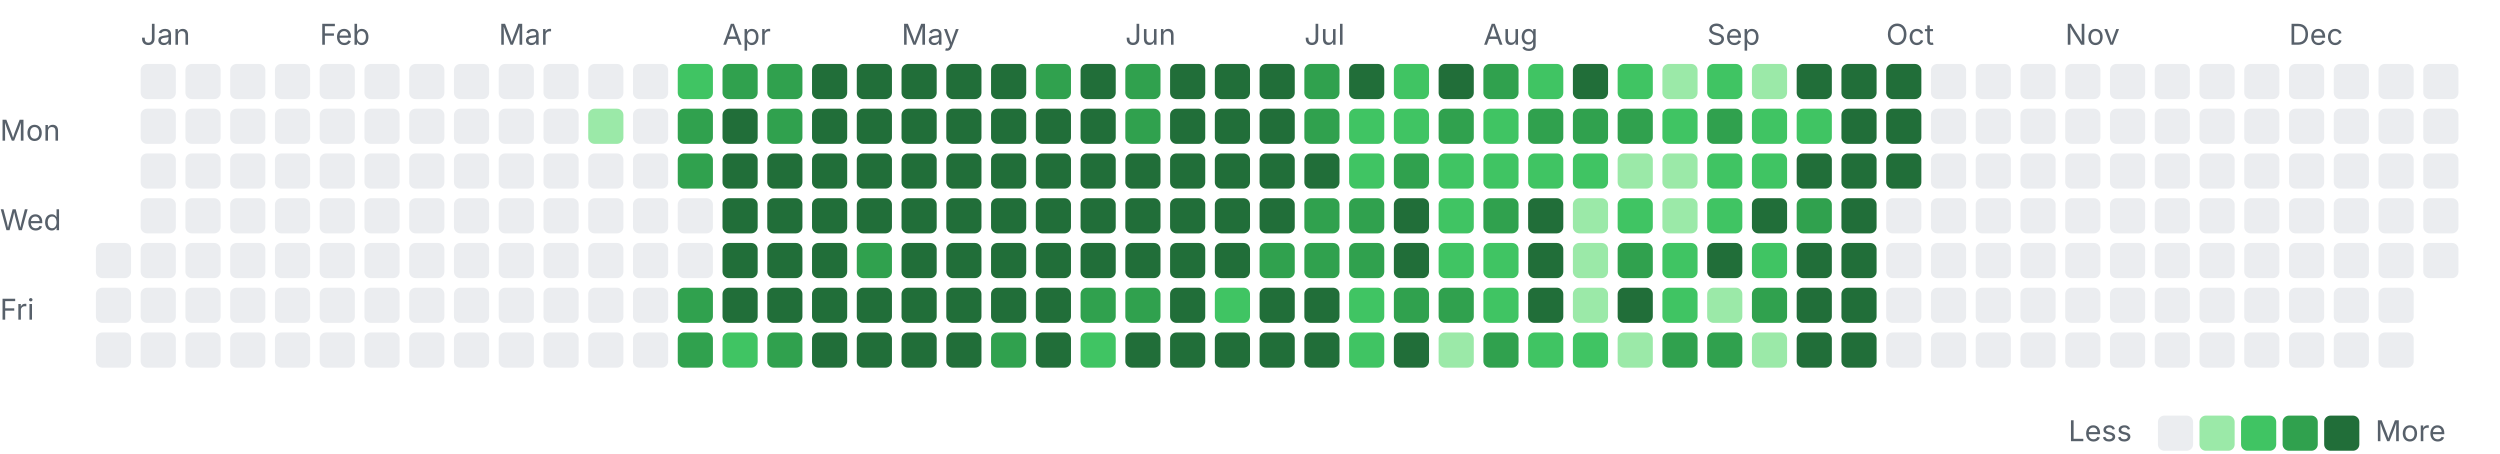
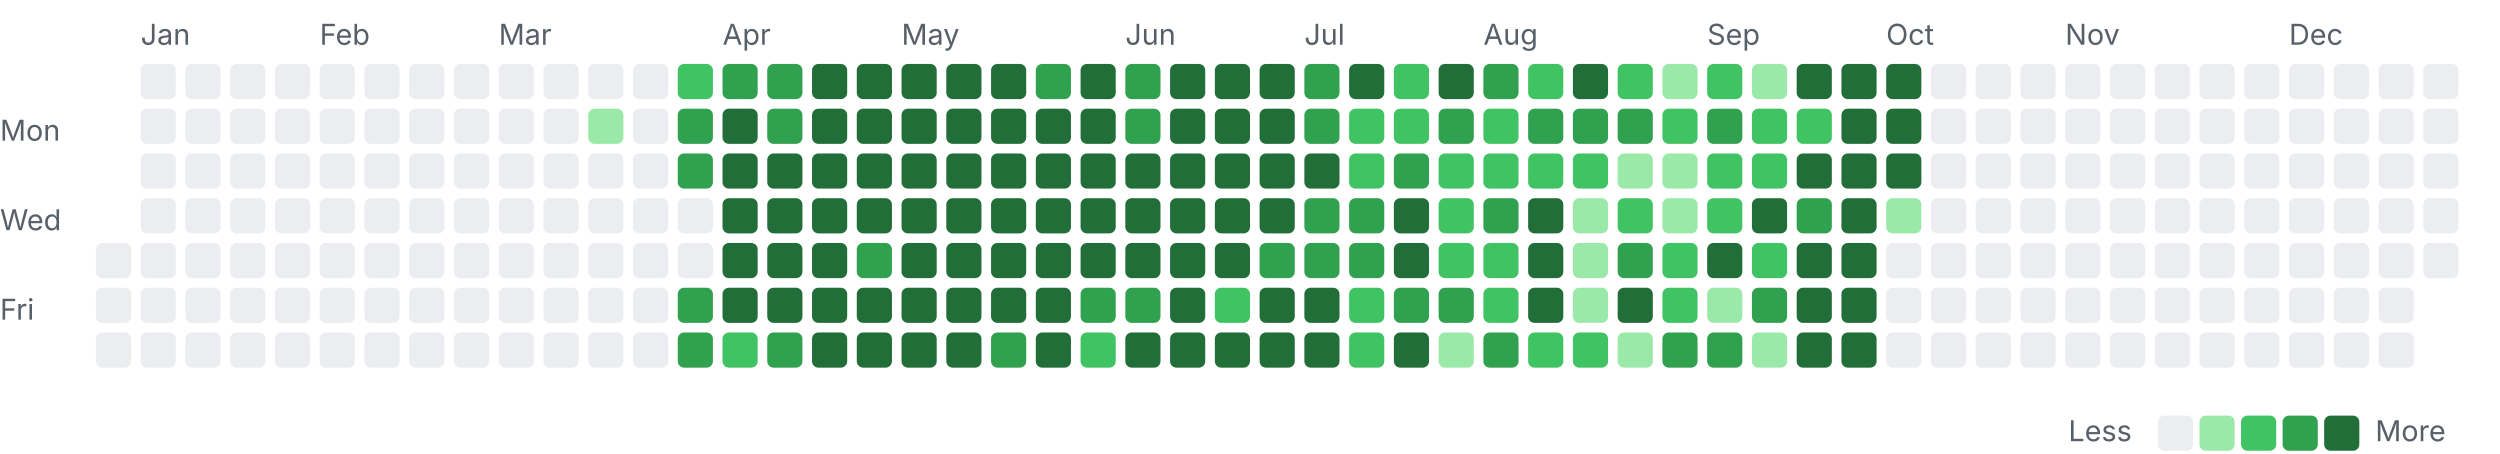
<svg xmlns="http://www.w3.org/2000/svg" width="782" height="142" viewBox="0 0 782 142">
  <style>.l0{fill:#ebedf0}.l1{fill:#9be9a8}.l2{fill:#40c463}.l3{fill:#30a14e}.l4{fill:#216e39} .lbl{fill:#57606a;font:9px -apple-system,Segoe UI,sans-serif}@media(prefers-color-scheme:dark){.l0{fill:#161b22}.l1{fill:#0e4429}.l2{fill:#006d32}.l3{fill:#26a641}.l4{fill:#39d353} .lbl{fill:#8b949e}}</style>
  <text class="lbl" x="44" y="14">Jan</text>
  <text class="lbl" x="100" y="14">Feb</text>
  <text class="lbl" x="156" y="14">Mar</text>
  <text class="lbl" x="226" y="14">Apr</text>
  <text class="lbl" x="282" y="14">May</text>
  <text class="lbl" x="352" y="14">Jun</text>
  <text class="lbl" x="408" y="14">Jul</text>
  <text class="lbl" x="464" y="14">Aug</text>
  <text class="lbl" x="534" y="14">Sep</text>
  <text class="lbl" x="590" y="14">Oct</text>
  <text class="lbl" x="646" y="14">Nov</text>
  <text class="lbl" x="716" y="14">Dec</text>
  <text class="lbl" x="0" y="44">Mon</text>
  <text class="lbl" x="0" y="72">Wed</text>
  <text class="lbl" x="0" y="100">Fri</text>
  <rect class="l0" x="30" y="76" width="11" height="11" rx="2" />
  <rect class="l0" x="30" y="90" width="11" height="11" rx="2" />
  <rect class="l0" x="30" y="104" width="11" height="11" rx="2" />
  <rect class="l0" x="44" y="20" width="11" height="11" rx="2" />
  <rect class="l0" x="44" y="34" width="11" height="11" rx="2" />
  <rect class="l0" x="44" y="48" width="11" height="11" rx="2" />
  <rect class="l0" x="44" y="62" width="11" height="11" rx="2" />
  <rect class="l0" x="44" y="76" width="11" height="11" rx="2" />
  <rect class="l0" x="44" y="90" width="11" height="11" rx="2" />
  <rect class="l0" x="44" y="104" width="11" height="11" rx="2" />
  <rect class="l0" x="58" y="20" width="11" height="11" rx="2" />
  <rect class="l0" x="58" y="34" width="11" height="11" rx="2" />
  <rect class="l0" x="58" y="48" width="11" height="11" rx="2" />
  <rect class="l0" x="58" y="62" width="11" height="11" rx="2" />
  <rect class="l0" x="58" y="76" width="11" height="11" rx="2" />
  <rect class="l0" x="58" y="90" width="11" height="11" rx="2" />
  <rect class="l0" x="58" y="104" width="11" height="11" rx="2" />
  <rect class="l0" x="72" y="20" width="11" height="11" rx="2" />
  <rect class="l0" x="72" y="34" width="11" height="11" rx="2" />
  <rect class="l0" x="72" y="48" width="11" height="11" rx="2" />
  <rect class="l0" x="72" y="62" width="11" height="11" rx="2" />
  <rect class="l0" x="72" y="76" width="11" height="11" rx="2" />
  <rect class="l0" x="72" y="90" width="11" height="11" rx="2" />
  <rect class="l0" x="72" y="104" width="11" height="11" rx="2" />
  <rect class="l0" x="86" y="20" width="11" height="11" rx="2" />
  <rect class="l0" x="86" y="34" width="11" height="11" rx="2" />
  <rect class="l0" x="86" y="48" width="11" height="11" rx="2" />
  <rect class="l0" x="86" y="62" width="11" height="11" rx="2" />
  <rect class="l0" x="86" y="76" width="11" height="11" rx="2" />
  <rect class="l0" x="86" y="90" width="11" height="11" rx="2" />
  <rect class="l0" x="86" y="104" width="11" height="11" rx="2" />
  <rect class="l0" x="100" y="20" width="11" height="11" rx="2" />
  <rect class="l0" x="100" y="34" width="11" height="11" rx="2" />
  <rect class="l0" x="100" y="48" width="11" height="11" rx="2" />
  <rect class="l0" x="100" y="62" width="11" height="11" rx="2" />
  <rect class="l0" x="100" y="76" width="11" height="11" rx="2" />
  <rect class="l0" x="100" y="90" width="11" height="11" rx="2" />
  <rect class="l0" x="100" y="104" width="11" height="11" rx="2" />
  <rect class="l0" x="114" y="20" width="11" height="11" rx="2" />
  <rect class="l0" x="114" y="34" width="11" height="11" rx="2" />
  <rect class="l0" x="114" y="48" width="11" height="11" rx="2" />
  <rect class="l0" x="114" y="62" width="11" height="11" rx="2" />
  <rect class="l0" x="114" y="76" width="11" height="11" rx="2" />
  <rect class="l0" x="114" y="90" width="11" height="11" rx="2" />
  <rect class="l0" x="114" y="104" width="11" height="11" rx="2" />
  <rect class="l0" x="128" y="20" width="11" height="11" rx="2" />
  <rect class="l0" x="128" y="34" width="11" height="11" rx="2" />
  <rect class="l0" x="128" y="48" width="11" height="11" rx="2" />
  <rect class="l0" x="128" y="62" width="11" height="11" rx="2" />
  <rect class="l0" x="128" y="76" width="11" height="11" rx="2" />
  <rect class="l0" x="128" y="90" width="11" height="11" rx="2" />
  <rect class="l0" x="128" y="104" width="11" height="11" rx="2" />
  <rect class="l0" x="142" y="20" width="11" height="11" rx="2" />
  <rect class="l0" x="142" y="34" width="11" height="11" rx="2" />
  <rect class="l0" x="142" y="48" width="11" height="11" rx="2" />
  <rect class="l0" x="142" y="62" width="11" height="11" rx="2" />
  <rect class="l0" x="142" y="76" width="11" height="11" rx="2" />
  <rect class="l0" x="142" y="90" width="11" height="11" rx="2" />
  <rect class="l0" x="142" y="104" width="11" height="11" rx="2" />
  <rect class="l0" x="156" y="20" width="11" height="11" rx="2" />
  <rect class="l0" x="156" y="34" width="11" height="11" rx="2" />
  <rect class="l0" x="156" y="48" width="11" height="11" rx="2" />
  <rect class="l0" x="156" y="62" width="11" height="11" rx="2" />
  <rect class="l0" x="156" y="76" width="11" height="11" rx="2" />
  <rect class="l0" x="156" y="90" width="11" height="11" rx="2" />
  <rect class="l0" x="156" y="104" width="11" height="11" rx="2" />
  <rect class="l0" x="170" y="20" width="11" height="11" rx="2" />
  <rect class="l0" x="170" y="34" width="11" height="11" rx="2" />
  <rect class="l0" x="170" y="48" width="11" height="11" rx="2" />
  <rect class="l0" x="170" y="62" width="11" height="11" rx="2" />
  <rect class="l0" x="170" y="76" width="11" height="11" rx="2" />
  <rect class="l0" x="170" y="90" width="11" height="11" rx="2" />
  <rect class="l0" x="170" y="104" width="11" height="11" rx="2" />
  <rect class="l0" x="184" y="20" width="11" height="11" rx="2" />
  <rect class="l1" x="184" y="34" width="11" height="11" rx="2" />
  <rect class="l0" x="184" y="48" width="11" height="11" rx="2" />
  <rect class="l0" x="184" y="62" width="11" height="11" rx="2" />
  <rect class="l0" x="184" y="76" width="11" height="11" rx="2" />
  <rect class="l0" x="184" y="90" width="11" height="11" rx="2" />
  <rect class="l0" x="184" y="104" width="11" height="11" rx="2" />
  <rect class="l0" x="198" y="20" width="11" height="11" rx="2" />
  <rect class="l0" x="198" y="34" width="11" height="11" rx="2" />
  <rect class="l0" x="198" y="48" width="11" height="11" rx="2" />
  <rect class="l0" x="198" y="62" width="11" height="11" rx="2" />
  <rect class="l0" x="198" y="76" width="11" height="11" rx="2" />
  <rect class="l0" x="198" y="90" width="11" height="11" rx="2" />
  <rect class="l0" x="198" y="104" width="11" height="11" rx="2" />
  <rect class="l2" x="212" y="20" width="11" height="11" rx="2" />
  <rect class="l3" x="212" y="34" width="11" height="11" rx="2" />
  <rect class="l3" x="212" y="48" width="11" height="11" rx="2" />
  <rect class="l0" x="212" y="62" width="11" height="11" rx="2" />
  <rect class="l0" x="212" y="76" width="11" height="11" rx="2" />
  <rect class="l3" x="212" y="90" width="11" height="11" rx="2" />
  <rect class="l3" x="212" y="104" width="11" height="11" rx="2" />
  <rect class="l3" x="226" y="20" width="11" height="11" rx="2" />
  <rect class="l4" x="226" y="34" width="11" height="11" rx="2" />
  <rect class="l4" x="226" y="48" width="11" height="11" rx="2" />
  <rect class="l4" x="226" y="62" width="11" height="11" rx="2" />
  <rect class="l4" x="226" y="76" width="11" height="11" rx="2" />
  <rect class="l4" x="226" y="90" width="11" height="11" rx="2" />
  <rect class="l2" x="226" y="104" width="11" height="11" rx="2" />
  <rect class="l3" x="240" y="20" width="11" height="11" rx="2" />
  <rect class="l3" x="240" y="34" width="11" height="11" rx="2" />
  <rect class="l4" x="240" y="48" width="11" height="11" rx="2" />
  <rect class="l4" x="240" y="62" width="11" height="11" rx="2" />
  <rect class="l4" x="240" y="76" width="11" height="11" rx="2" />
  <rect class="l4" x="240" y="90" width="11" height="11" rx="2" />
  <rect class="l3" x="240" y="104" width="11" height="11" rx="2" />
  <rect class="l4" x="254" y="20" width="11" height="11" rx="2" />
  <rect class="l4" x="254" y="34" width="11" height="11" rx="2" />
  <rect class="l4" x="254" y="48" width="11" height="11" rx="2" />
  <rect class="l4" x="254" y="62" width="11" height="11" rx="2" />
  <rect class="l4" x="254" y="76" width="11" height="11" rx="2" />
  <rect class="l4" x="254" y="90" width="11" height="11" rx="2" />
  <rect class="l4" x="254" y="104" width="11" height="11" rx="2" />
  <rect class="l4" x="268" y="20" width="11" height="11" rx="2" />
  <rect class="l4" x="268" y="34" width="11" height="11" rx="2" />
  <rect class="l4" x="268" y="48" width="11" height="11" rx="2" />
  <rect class="l4" x="268" y="62" width="11" height="11" rx="2" />
  <rect class="l3" x="268" y="76" width="11" height="11" rx="2" />
  <rect class="l4" x="268" y="90" width="11" height="11" rx="2" />
  <rect class="l4" x="268" y="104" width="11" height="11" rx="2" />
  <rect class="l4" x="282" y="20" width="11" height="11" rx="2" />
  <rect class="l4" x="282" y="34" width="11" height="11" rx="2" />
  <rect class="l4" x="282" y="48" width="11" height="11" rx="2" />
  <rect class="l4" x="282" y="62" width="11" height="11" rx="2" />
  <rect class="l4" x="282" y="76" width="11" height="11" rx="2" />
  <rect class="l4" x="282" y="90" width="11" height="11" rx="2" />
  <rect class="l4" x="282" y="104" width="11" height="11" rx="2" />
  <rect class="l4" x="296" y="20" width="11" height="11" rx="2" />
  <rect class="l4" x="296" y="34" width="11" height="11" rx="2" />
  <rect class="l4" x="296" y="48" width="11" height="11" rx="2" />
  <rect class="l4" x="296" y="62" width="11" height="11" rx="2" />
  <rect class="l4" x="296" y="76" width="11" height="11" rx="2" />
  <rect class="l4" x="296" y="90" width="11" height="11" rx="2" />
  <rect class="l4" x="296" y="104" width="11" height="11" rx="2" />
  <rect class="l4" x="310" y="20" width="11" height="11" rx="2" />
  <rect class="l4" x="310" y="34" width="11" height="11" rx="2" />
  <rect class="l4" x="310" y="48" width="11" height="11" rx="2" />
  <rect class="l4" x="310" y="62" width="11" height="11" rx="2" />
  <rect class="l4" x="310" y="76" width="11" height="11" rx="2" />
  <rect class="l4" x="310" y="90" width="11" height="11" rx="2" />
  <rect class="l3" x="310" y="104" width="11" height="11" rx="2" />
  <rect class="l3" x="324" y="20" width="11" height="11" rx="2" />
  <rect class="l4" x="324" y="34" width="11" height="11" rx="2" />
  <rect class="l4" x="324" y="48" width="11" height="11" rx="2" />
  <rect class="l4" x="324" y="62" width="11" height="11" rx="2" />
  <rect class="l4" x="324" y="76" width="11" height="11" rx="2" />
  <rect class="l4" x="324" y="90" width="11" height="11" rx="2" />
  <rect class="l4" x="324" y="104" width="11" height="11" rx="2" />
  <rect class="l4" x="338" y="20" width="11" height="11" rx="2" />
  <rect class="l4" x="338" y="34" width="11" height="11" rx="2" />
  <rect class="l4" x="338" y="48" width="11" height="11" rx="2" />
  <rect class="l4" x="338" y="62" width="11" height="11" rx="2" />
  <rect class="l4" x="338" y="76" width="11" height="11" rx="2" />
  <rect class="l3" x="338" y="90" width="11" height="11" rx="2" />
  <rect class="l2" x="338" y="104" width="11" height="11" rx="2" />
  <rect class="l3" x="352" y="20" width="11" height="11" rx="2" />
  <rect class="l3" x="352" y="34" width="11" height="11" rx="2" />
  <rect class="l4" x="352" y="48" width="11" height="11" rx="2" />
  <rect class="l4" x="352" y="62" width="11" height="11" rx="2" />
  <rect class="l4" x="352" y="76" width="11" height="11" rx="2" />
  <rect class="l3" x="352" y="90" width="11" height="11" rx="2" />
  <rect class="l4" x="352" y="104" width="11" height="11" rx="2" />
  <rect class="l4" x="366" y="20" width="11" height="11" rx="2" />
  <rect class="l4" x="366" y="34" width="11" height="11" rx="2" />
  <rect class="l4" x="366" y="48" width="11" height="11" rx="2" />
  <rect class="l4" x="366" y="62" width="11" height="11" rx="2" />
  <rect class="l4" x="366" y="76" width="11" height="11" rx="2" />
  <rect class="l4" x="366" y="90" width="11" height="11" rx="2" />
  <rect class="l4" x="366" y="104" width="11" height="11" rx="2" />
  <rect class="l4" x="380" y="20" width="11" height="11" rx="2" />
  <rect class="l4" x="380" y="34" width="11" height="11" rx="2" />
  <rect class="l4" x="380" y="48" width="11" height="11" rx="2" />
  <rect class="l4" x="380" y="62" width="11" height="11" rx="2" />
  <rect class="l4" x="380" y="76" width="11" height="11" rx="2" />
  <rect class="l2" x="380" y="90" width="11" height="11" rx="2" />
  <rect class="l4" x="380" y="104" width="11" height="11" rx="2" />
  <rect class="l4" x="394" y="20" width="11" height="11" rx="2" />
  <rect class="l4" x="394" y="34" width="11" height="11" rx="2" />
  <rect class="l4" x="394" y="48" width="11" height="11" rx="2" />
  <rect class="l4" x="394" y="62" width="11" height="11" rx="2" />
  <rect class="l3" x="394" y="76" width="11" height="11" rx="2" />
  <rect class="l4" x="394" y="90" width="11" height="11" rx="2" />
  <rect class="l4" x="394" y="104" width="11" height="11" rx="2" />
  <rect class="l3" x="408" y="20" width="11" height="11" rx="2" />
  <rect class="l3" x="408" y="34" width="11" height="11" rx="2" />
  <rect class="l4" x="408" y="48" width="11" height="11" rx="2" />
  <rect class="l3" x="408" y="62" width="11" height="11" rx="2" />
  <rect class="l3" x="408" y="76" width="11" height="11" rx="2" />
  <rect class="l4" x="408" y="90" width="11" height="11" rx="2" />
  <rect class="l4" x="408" y="104" width="11" height="11" rx="2" />
  <rect class="l4" x="422" y="20" width="11" height="11" rx="2" />
  <rect class="l2" x="422" y="34" width="11" height="11" rx="2" />
  <rect class="l2" x="422" y="48" width="11" height="11" rx="2" />
  <rect class="l3" x="422" y="62" width="11" height="11" rx="2" />
  <rect class="l3" x="422" y="76" width="11" height="11" rx="2" />
  <rect class="l2" x="422" y="90" width="11" height="11" rx="2" />
  <rect class="l2" x="422" y="104" width="11" height="11" rx="2" />
  <rect class="l2" x="436" y="20" width="11" height="11" rx="2" />
  <rect class="l2" x="436" y="34" width="11" height="11" rx="2" />
  <rect class="l3" x="436" y="48" width="11" height="11" rx="2" />
  <rect class="l4" x="436" y="62" width="11" height="11" rx="2" />
  <rect class="l4" x="436" y="76" width="11" height="11" rx="2" />
  <rect class="l3" x="436" y="90" width="11" height="11" rx="2" />
  <rect class="l4" x="436" y="104" width="11" height="11" rx="2" />
  <rect class="l4" x="450" y="20" width="11" height="11" rx="2" />
  <rect class="l3" x="450" y="34" width="11" height="11" rx="2" />
  <rect class="l2" x="450" y="48" width="11" height="11" rx="2" />
  <rect class="l2" x="450" y="62" width="11" height="11" rx="2" />
  <rect class="l2" x="450" y="76" width="11" height="11" rx="2" />
  <rect class="l3" x="450" y="90" width="11" height="11" rx="2" />
  <rect class="l1" x="450" y="104" width="11" height="11" rx="2" />
  <rect class="l3" x="464" y="20" width="11" height="11" rx="2" />
  <rect class="l2" x="464" y="34" width="11" height="11" rx="2" />
  <rect class="l2" x="464" y="48" width="11" height="11" rx="2" />
  <rect class="l3" x="464" y="62" width="11" height="11" rx="2" />
  <rect class="l2" x="464" y="76" width="11" height="11" rx="2" />
  <rect class="l2" x="464" y="90" width="11" height="11" rx="2" />
  <rect class="l3" x="464" y="104" width="11" height="11" rx="2" />
  <rect class="l2" x="478" y="20" width="11" height="11" rx="2" />
  <rect class="l3" x="478" y="34" width="11" height="11" rx="2" />
  <rect class="l2" x="478" y="48" width="11" height="11" rx="2" />
  <rect class="l4" x="478" y="62" width="11" height="11" rx="2" />
  <rect class="l4" x="478" y="76" width="11" height="11" rx="2" />
  <rect class="l4" x="478" y="90" width="11" height="11" rx="2" />
  <rect class="l2" x="478" y="104" width="11" height="11" rx="2" />
  <rect class="l4" x="492" y="20" width="11" height="11" rx="2" />
  <rect class="l3" x="492" y="34" width="11" height="11" rx="2" />
  <rect class="l2" x="492" y="48" width="11" height="11" rx="2" />
  <rect class="l1" x="492" y="62" width="11" height="11" rx="2" />
  <rect class="l1" x="492" y="76" width="11" height="11" rx="2" />
  <rect class="l1" x="492" y="90" width="11" height="11" rx="2" />
  <rect class="l2" x="492" y="104" width="11" height="11" rx="2" />
  <rect class="l2" x="506" y="20" width="11" height="11" rx="2" />
  <rect class="l3" x="506" y="34" width="11" height="11" rx="2" />
  <rect class="l1" x="506" y="48" width="11" height="11" rx="2" />
  <rect class="l2" x="506" y="62" width="11" height="11" rx="2" />
  <rect class="l3" x="506" y="76" width="11" height="11" rx="2" />
  <rect class="l4" x="506" y="90" width="11" height="11" rx="2" />
  <rect class="l1" x="506" y="104" width="11" height="11" rx="2" />
  <rect class="l1" x="520" y="20" width="11" height="11" rx="2" />
  <rect class="l2" x="520" y="34" width="11" height="11" rx="2" />
  <rect class="l1" x="520" y="48" width="11" height="11" rx="2" />
  <rect class="l1" x="520" y="62" width="11" height="11" rx="2" />
  <rect class="l2" x="520" y="76" width="11" height="11" rx="2" />
  <rect class="l2" x="520" y="90" width="11" height="11" rx="2" />
  <rect class="l3" x="520" y="104" width="11" height="11" rx="2" />
  <rect class="l2" x="534" y="20" width="11" height="11" rx="2" />
  <rect class="l3" x="534" y="34" width="11" height="11" rx="2" />
  <rect class="l2" x="534" y="48" width="11" height="11" rx="2" />
  <rect class="l2" x="534" y="62" width="11" height="11" rx="2" />
  <rect class="l4" x="534" y="76" width="11" height="11" rx="2" />
  <rect class="l1" x="534" y="90" width="11" height="11" rx="2" />
  <rect class="l3" x="534" y="104" width="11" height="11" rx="2" />
  <rect class="l1" x="548" y="20" width="11" height="11" rx="2" />
  <rect class="l2" x="548" y="34" width="11" height="11" rx="2" />
  <rect class="l2" x="548" y="48" width="11" height="11" rx="2" />
  <rect class="l4" x="548" y="62" width="11" height="11" rx="2" />
  <rect class="l2" x="548" y="76" width="11" height="11" rx="2" />
  <rect class="l3" x="548" y="90" width="11" height="11" rx="2" />
  <rect class="l1" x="548" y="104" width="11" height="11" rx="2" />
  <rect class="l4" x="562" y="20" width="11" height="11" rx="2" />
  <rect class="l2" x="562" y="34" width="11" height="11" rx="2" />
  <rect class="l4" x="562" y="48" width="11" height="11" rx="2" />
  <rect class="l3" x="562" y="62" width="11" height="11" rx="2" />
  <rect class="l4" x="562" y="76" width="11" height="11" rx="2" />
  <rect class="l4" x="562" y="90" width="11" height="11" rx="2" />
  <rect class="l4" x="562" y="104" width="11" height="11" rx="2" />
  <rect class="l4" x="576" y="20" width="11" height="11" rx="2" />
  <rect class="l4" x="576" y="34" width="11" height="11" rx="2" />
  <rect class="l4" x="576" y="48" width="11" height="11" rx="2" />
  <rect class="l4" x="576" y="62" width="11" height="11" rx="2" />
  <rect class="l4" x="576" y="76" width="11" height="11" rx="2" />
  <rect class="l4" x="576" y="90" width="11" height="11" rx="2" />
  <rect class="l4" x="576" y="104" width="11" height="11" rx="2" />
  <rect class="l4" x="590" y="20" width="11" height="11" rx="2" />
  <rect class="l4" x="590" y="34" width="11" height="11" rx="2" />
  <rect class="l4" x="590" y="48" width="11" height="11" rx="2" />
-   <rect class="l0" x="590" y="62" width="11" height="11" rx="2" />
+   <rect class="l1" x="590" y="62" width="11" height="11" rx="2" />
  <rect class="l0" x="590" y="76" width="11" height="11" rx="2" />
  <rect class="l0" x="590" y="90" width="11" height="11" rx="2" />
  <rect class="l0" x="590" y="104" width="11" height="11" rx="2" />
  <rect class="l0" x="604" y="20" width="11" height="11" rx="2" />
  <rect class="l0" x="604" y="34" width="11" height="11" rx="2" />
  <rect class="l0" x="604" y="48" width="11" height="11" rx="2" />
  <rect class="l0" x="604" y="62" width="11" height="11" rx="2" />
  <rect class="l0" x="604" y="76" width="11" height="11" rx="2" />
  <rect class="l0" x="604" y="90" width="11" height="11" rx="2" />
  <rect class="l0" x="604" y="104" width="11" height="11" rx="2" />
  <rect class="l0" x="618" y="20" width="11" height="11" rx="2" />
  <rect class="l0" x="618" y="34" width="11" height="11" rx="2" />
  <rect class="l0" x="618" y="48" width="11" height="11" rx="2" />
  <rect class="l0" x="618" y="62" width="11" height="11" rx="2" />
  <rect class="l0" x="618" y="76" width="11" height="11" rx="2" />
  <rect class="l0" x="618" y="90" width="11" height="11" rx="2" />
  <rect class="l0" x="618" y="104" width="11" height="11" rx="2" />
  <rect class="l0" x="632" y="20" width="11" height="11" rx="2" />
  <rect class="l0" x="632" y="34" width="11" height="11" rx="2" />
  <rect class="l0" x="632" y="48" width="11" height="11" rx="2" />
  <rect class="l0" x="632" y="62" width="11" height="11" rx="2" />
  <rect class="l0" x="632" y="76" width="11" height="11" rx="2" />
  <rect class="l0" x="632" y="90" width="11" height="11" rx="2" />
  <rect class="l0" x="632" y="104" width="11" height="11" rx="2" />
  <rect class="l0" x="646" y="20" width="11" height="11" rx="2" />
  <rect class="l0" x="646" y="34" width="11" height="11" rx="2" />
  <rect class="l0" x="646" y="48" width="11" height="11" rx="2" />
  <rect class="l0" x="646" y="62" width="11" height="11" rx="2" />
  <rect class="l0" x="646" y="76" width="11" height="11" rx="2" />
  <rect class="l0" x="646" y="90" width="11" height="11" rx="2" />
  <rect class="l0" x="646" y="104" width="11" height="11" rx="2" />
  <rect class="l0" x="660" y="20" width="11" height="11" rx="2" />
  <rect class="l0" x="660" y="34" width="11" height="11" rx="2" />
  <rect class="l0" x="660" y="48" width="11" height="11" rx="2" />
  <rect class="l0" x="660" y="62" width="11" height="11" rx="2" />
  <rect class="l0" x="660" y="76" width="11" height="11" rx="2" />
  <rect class="l0" x="660" y="90" width="11" height="11" rx="2" />
  <rect class="l0" x="660" y="104" width="11" height="11" rx="2" />
  <rect class="l0" x="674" y="20" width="11" height="11" rx="2" />
  <rect class="l0" x="674" y="34" width="11" height="11" rx="2" />
  <rect class="l0" x="674" y="48" width="11" height="11" rx="2" />
  <rect class="l0" x="674" y="62" width="11" height="11" rx="2" />
  <rect class="l0" x="674" y="76" width="11" height="11" rx="2" />
  <rect class="l0" x="674" y="90" width="11" height="11" rx="2" />
  <rect class="l0" x="674" y="104" width="11" height="11" rx="2" />
  <rect class="l0" x="688" y="20" width="11" height="11" rx="2" />
  <rect class="l0" x="688" y="34" width="11" height="11" rx="2" />
  <rect class="l0" x="688" y="48" width="11" height="11" rx="2" />
  <rect class="l0" x="688" y="62" width="11" height="11" rx="2" />
  <rect class="l0" x="688" y="76" width="11" height="11" rx="2" />
  <rect class="l0" x="688" y="90" width="11" height="11" rx="2" />
  <rect class="l0" x="688" y="104" width="11" height="11" rx="2" />
  <rect class="l0" x="702" y="20" width="11" height="11" rx="2" />
  <rect class="l0" x="702" y="34" width="11" height="11" rx="2" />
  <rect class="l0" x="702" y="48" width="11" height="11" rx="2" />
  <rect class="l0" x="702" y="62" width="11" height="11" rx="2" />
  <rect class="l0" x="702" y="76" width="11" height="11" rx="2" />
  <rect class="l0" x="702" y="90" width="11" height="11" rx="2" />
  <rect class="l0" x="702" y="104" width="11" height="11" rx="2" />
  <rect class="l0" x="716" y="20" width="11" height="11" rx="2" />
  <rect class="l0" x="716" y="34" width="11" height="11" rx="2" />
  <rect class="l0" x="716" y="48" width="11" height="11" rx="2" />
  <rect class="l0" x="716" y="62" width="11" height="11" rx="2" />
  <rect class="l0" x="716" y="76" width="11" height="11" rx="2" />
  <rect class="l0" x="716" y="90" width="11" height="11" rx="2" />
  <rect class="l0" x="716" y="104" width="11" height="11" rx="2" />
  <rect class="l0" x="730" y="20" width="11" height="11" rx="2" />
  <rect class="l0" x="730" y="34" width="11" height="11" rx="2" />
  <rect class="l0" x="730" y="48" width="11" height="11" rx="2" />
  <rect class="l0" x="730" y="62" width="11" height="11" rx="2" />
  <rect class="l0" x="730" y="76" width="11" height="11" rx="2" />
  <rect class="l0" x="730" y="90" width="11" height="11" rx="2" />
  <rect class="l0" x="730" y="104" width="11" height="11" rx="2" />
  <rect class="l0" x="744" y="20" width="11" height="11" rx="2" />
  <rect class="l0" x="744" y="34" width="11" height="11" rx="2" />
  <rect class="l0" x="744" y="48" width="11" height="11" rx="2" />
  <rect class="l0" x="744" y="62" width="11" height="11" rx="2" />
  <rect class="l0" x="744" y="76" width="11" height="11" rx="2" />
  <rect class="l0" x="744" y="90" width="11" height="11" rx="2" />
  <rect class="l0" x="744" y="104" width="11" height="11" rx="2" />
  <rect class="l0" x="758" y="20" width="11" height="11" rx="2" />
  <rect class="l0" x="758" y="34" width="11" height="11" rx="2" />
  <rect class="l0" x="758" y="48" width="11" height="11" rx="2" />
  <rect class="l0" x="758" y="62" width="11" height="11" rx="2" />
  <rect class="l0" x="758" y="76" width="11" height="11" rx="2" />
  <text class="lbl" x="647" y="138">Less</text>
  <rect class="l0" x="675" y="130" width="11" height="11" rx="2" />
  <rect class="l1" x="688" y="130" width="11" height="11" rx="2" />
  <rect class="l2" x="701" y="130" width="11" height="11" rx="2" />
  <rect class="l3" x="714" y="130" width="11" height="11" rx="2" />
  <rect class="l4" x="727" y="130" width="11" height="11" rx="2" />
  <text class="lbl" x="743" y="138">More</text>
</svg>
